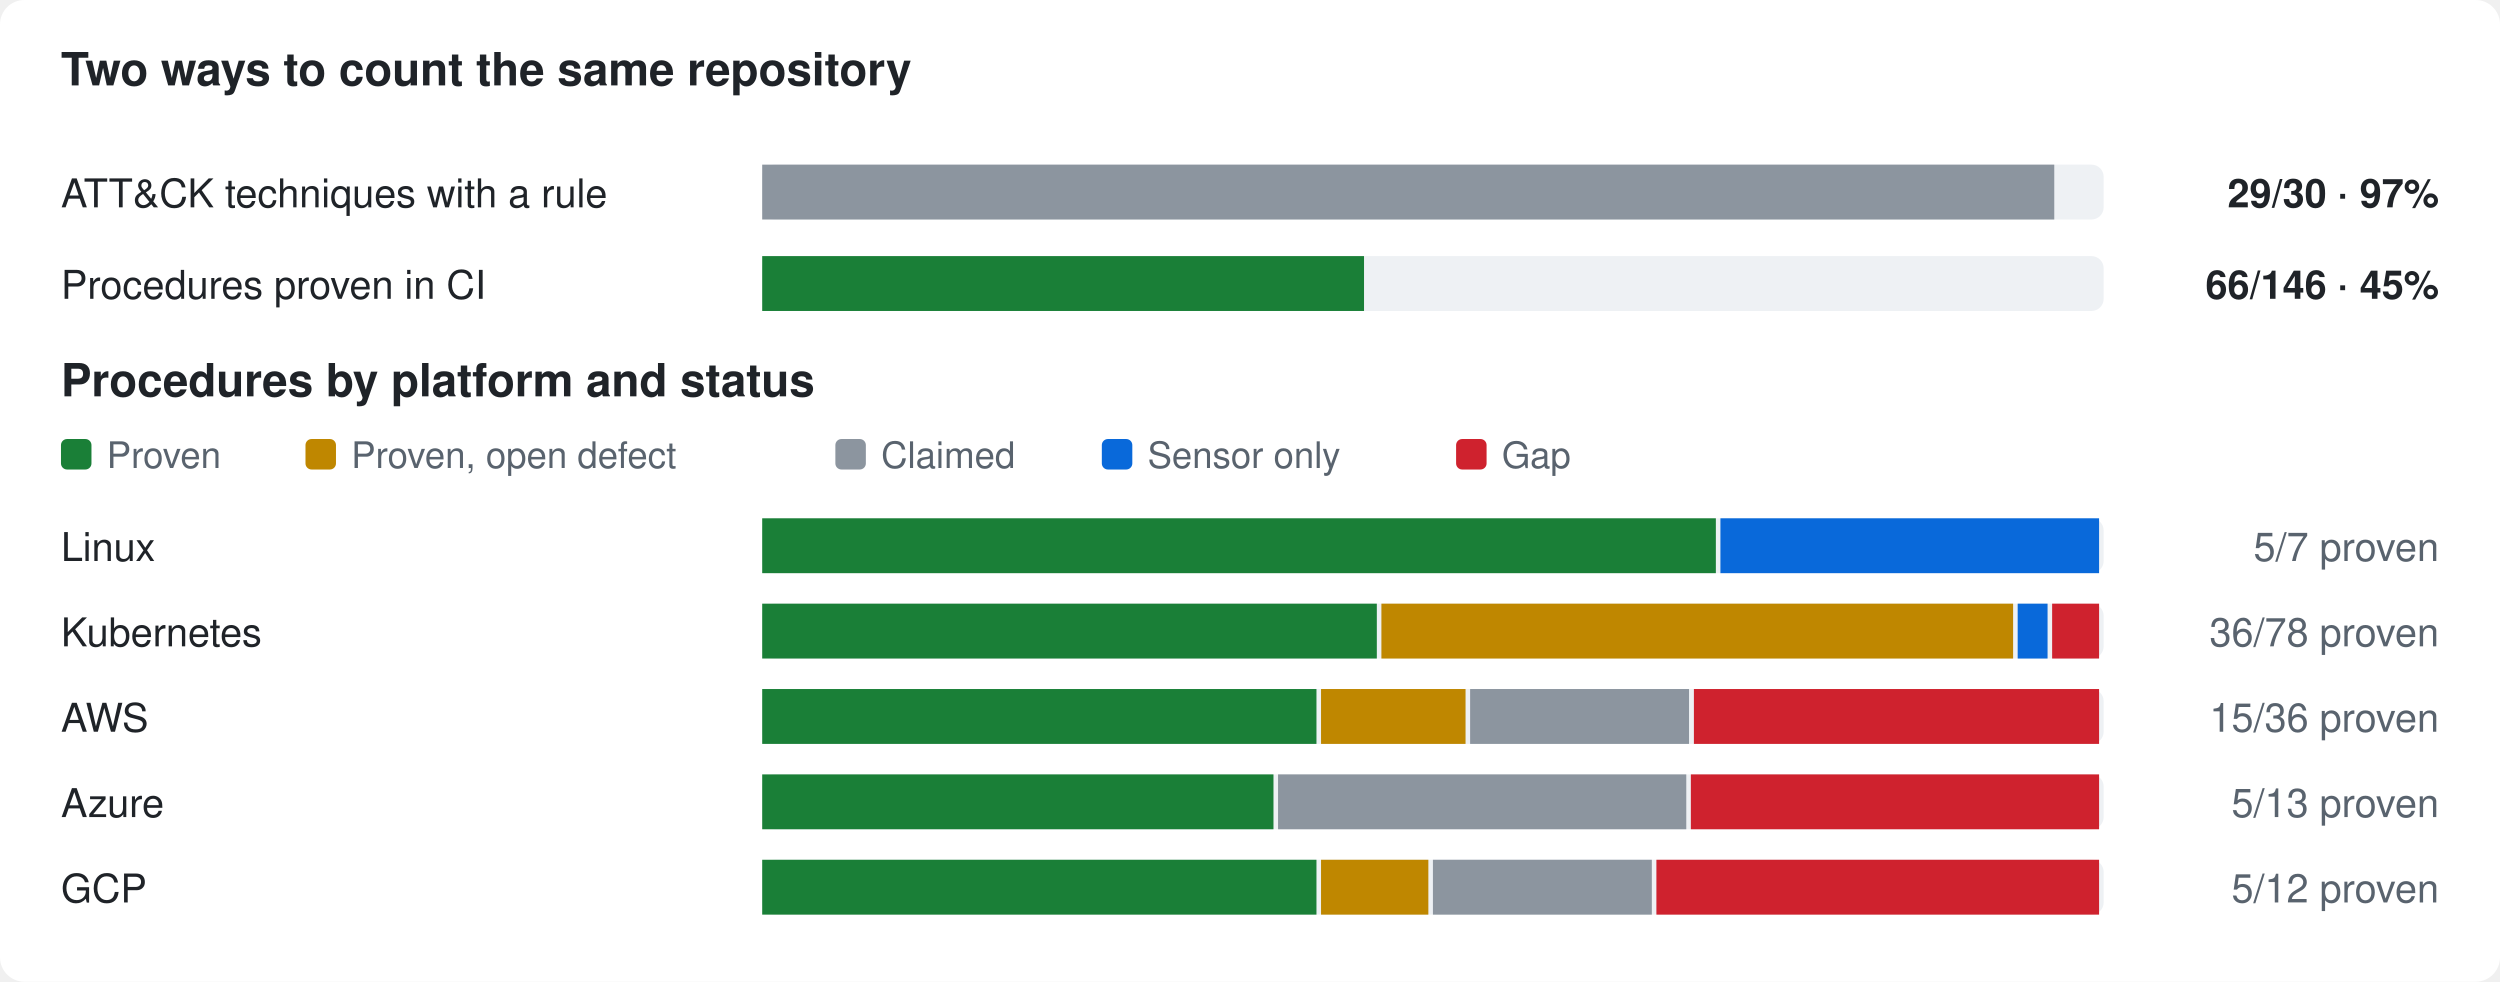
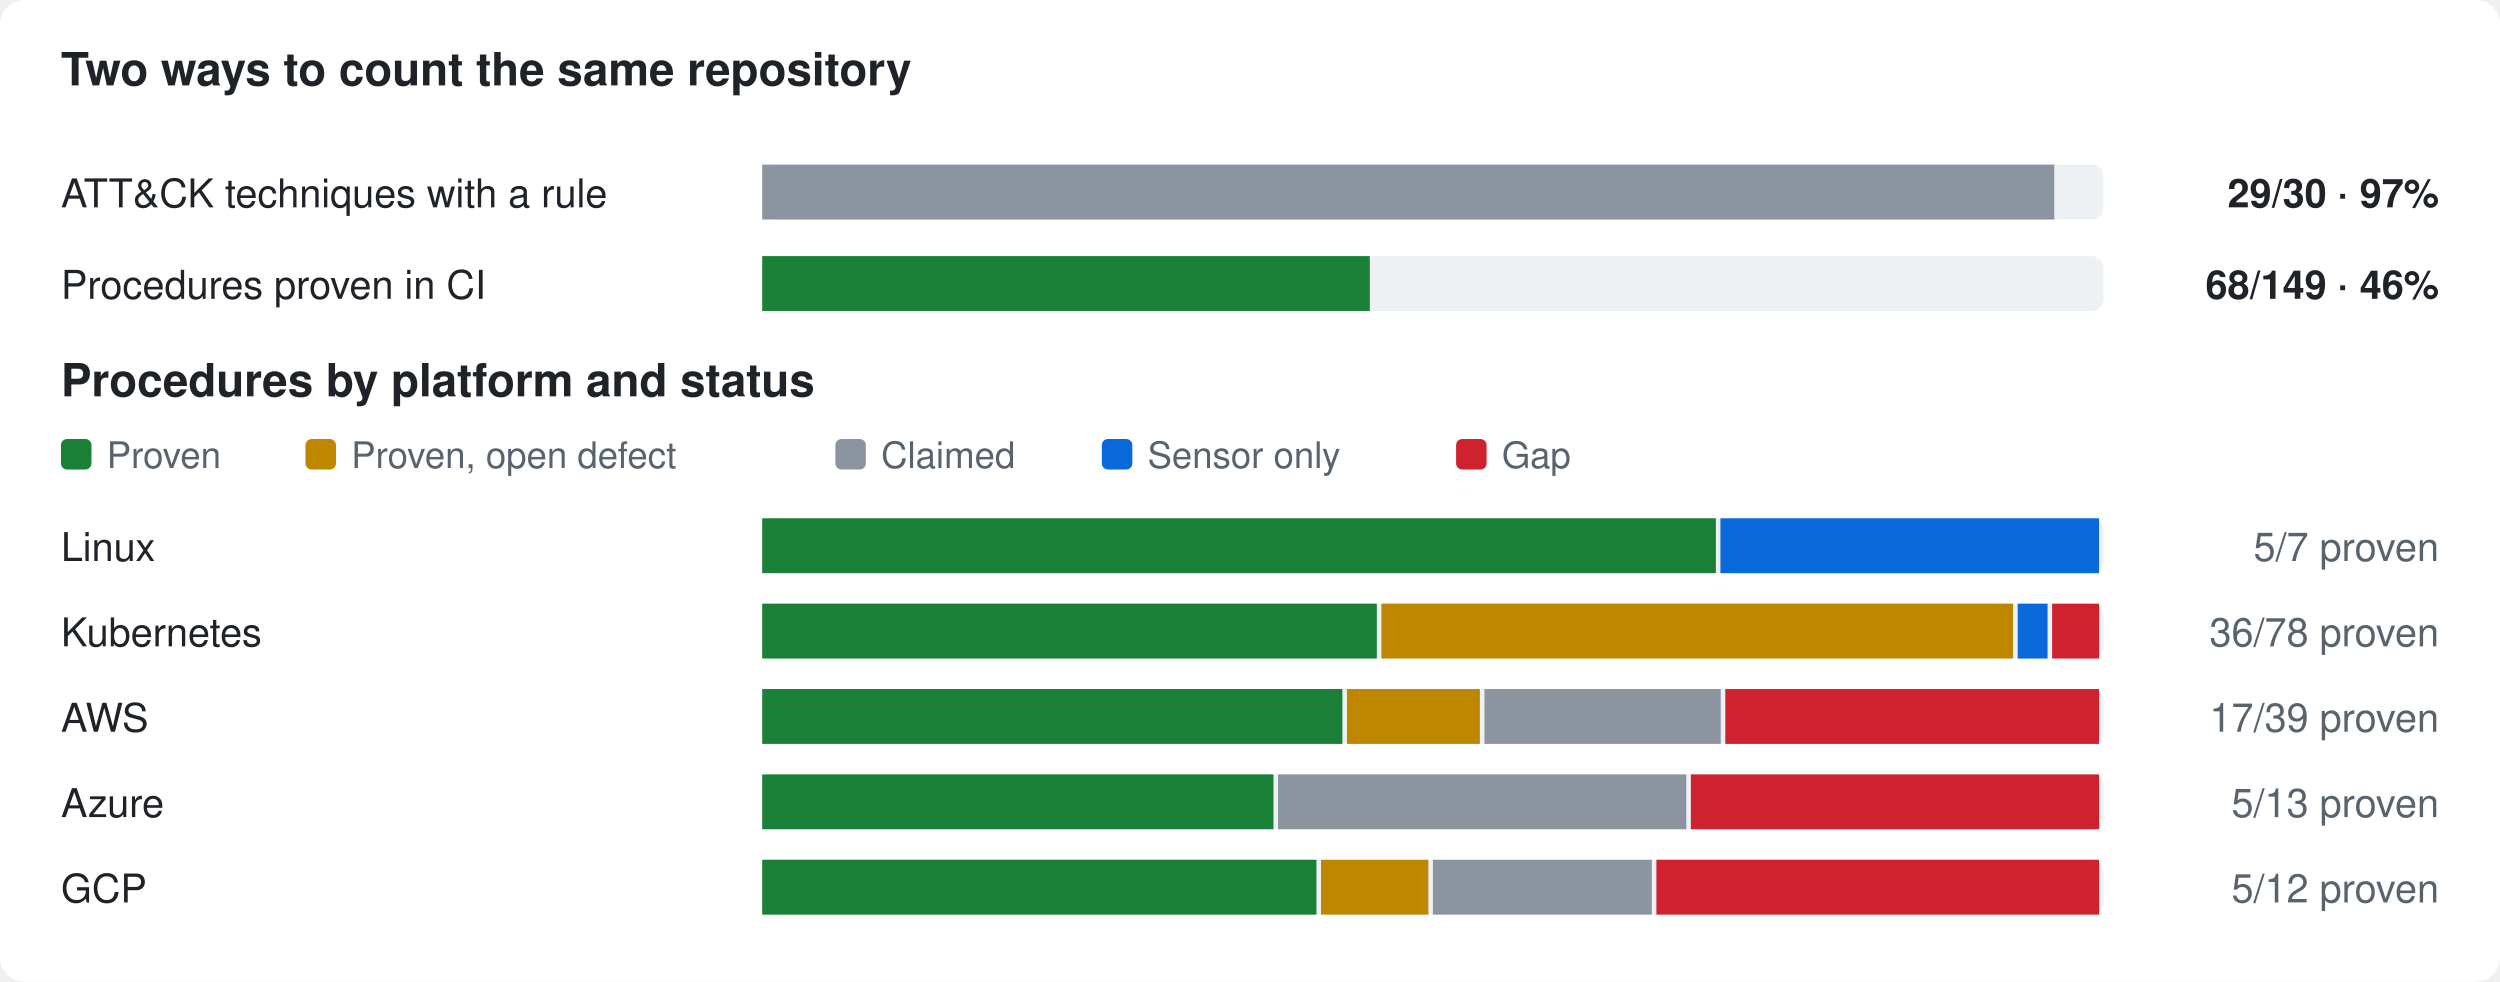
- <svg xmlns="http://www.w3.org/2000/svg" width="820" height="322" viewBox="0 0 820 322" font-family="-apple-system,BlinkMacSystemFont,'Segoe UI',Helvetica,Arial,sans-serif" role="img" aria-label="Procedure coverage: 66 of 146 procedures proven in CI">
+ <svg xmlns="http://www.w3.org/2000/svg" width="820" height="322" viewBox="0 0 820 322" font-family="-apple-system,BlinkMacSystemFont,'Segoe UI',Helvetica,Arial,sans-serif" role="img" aria-label="Procedure coverage: 68 of 149 procedures proven in CI">
  <rect width="820" height="322" rx="8" fill="#ffffff" />
  <text x="20" y="28" fill="#1f2328" font-size="15" font-weight="600" text-anchor="start">Two ways to count the same repository</text>
  <text x="20" y="68" fill="#1f2328" font-size="13" font-weight="400" text-anchor="start">ATT&amp;CK techniques with a rule</text>
  <rect x="250" y="54" width="440" height="18" rx="4" fill="#eef1f4" />
  <rect x="250.0" y="54" width="423.8" height="18" fill="#8c959f" />
  <text x="800" y="68" fill="#1f2328" font-size="13" font-weight="600" text-anchor="end">29/30 · 97%</text>
  <text x="20" y="98" fill="#1f2328" font-size="13" font-weight="400" text-anchor="start">Procedures proven in CI</text>
  <rect x="250" y="84" width="440" height="18" rx="4" fill="#eef1f4" />
-   <rect x="250.0" y="84" width="197.4" height="18" fill="#1a7f37" />
-   <text x="800" y="98" fill="#1f2328" font-size="13" font-weight="600" text-anchor="end">66/146 · 45%</text>
+   <rect x="250.0" y="84" width="199.3" height="18" fill="#1a7f37" />
+   <text x="800" y="98" fill="#1f2328" font-size="13" font-weight="600" text-anchor="end">68/149 · 46%</text>
  <text x="20" y="130" fill="#1f2328" font-size="15" font-weight="600" text-anchor="start">Procedures by platform and status</text>
  <rect x="20" y="144" width="10" height="10" rx="2" fill="#1a7f37" />
  <text x="35" y="153.5" fill="#59636e" font-size="12" font-weight="400" text-anchor="start">Proven</text>
  <rect x="100.2" y="144" width="10" height="10" rx="2" fill="#bf8700" />
  <text x="115.2" y="153.5" fill="#59636e" font-size="12" font-weight="400" text-anchor="start">Proven, open defect</text>
  <rect x="274.0" y="144" width="10" height="10" rx="2" fill="#8c959f" />
  <text x="289.0" y="153.5" fill="#59636e" font-size="12" font-weight="400" text-anchor="start">Claimed</text>
  <rect x="361.4" y="144" width="10" height="10" rx="2" fill="#0969da" />
  <text x="376.4" y="153.5" fill="#59636e" font-size="12" font-weight="400" text-anchor="start">Sensor only</text>
  <rect x="477.6" y="144" width="10" height="10" rx="2" fill="#cf222e" />
  <text x="492.6" y="153.5" fill="#59636e" font-size="12" font-weight="400" text-anchor="start">Gap</text>
  <text x="20" y="184" fill="#1f2328" font-size="13" font-weight="400" text-anchor="start">Linux</text>
  <rect x="250" y="170" width="440" height="18" rx="4" fill="#eef1f4" />
  <rect x="250.0" y="170" width="312.8" height="18" fill="#1a7f37" />
  <rect x="564.3" y="170" width="124.2" height="18" fill="#0969da" />
  <text x="800" y="184" fill="#59636e" font-size="13" font-weight="400" text-anchor="end">5/7 proven</text>
  <text x="20" y="212" fill="#1f2328" font-size="13" font-weight="400" text-anchor="start">Kubernetes</text>
  <rect x="250" y="198" width="440" height="18" rx="4" fill="#eef1f4" />
  <rect x="250.0" y="198" width="201.6" height="18" fill="#1a7f37" />
  <rect x="453.1" y="198" width="207.2" height="18" fill="#bf8700" />
  <rect x="661.8" y="198" width="9.8" height="18" fill="#0969da" />
  <rect x="673.1" y="198" width="15.4" height="18" fill="#cf222e" />
  <text x="800" y="212" fill="#59636e" font-size="13" font-weight="400" text-anchor="end">36/78 proven</text>
  <text x="20" y="240" fill="#1f2328" font-size="13" font-weight="400" text-anchor="start">AWS</text>
  <rect x="250" y="226" width="440" height="18" rx="4" fill="#eef1f4" />
-   <rect x="250.0" y="226" width="181.8" height="18" fill="#1a7f37" />
-   <rect x="433.3" y="226" width="47.4" height="18" fill="#bf8700" />
-   <rect x="482.2" y="226" width="71.8" height="18" fill="#8c959f" />
-   <rect x="555.6" y="226" width="132.9" height="18" fill="#cf222e" />
-   <text x="800" y="240" fill="#59636e" font-size="13" font-weight="400" text-anchor="end">15/36 proven</text>
+   <rect x="250.0" y="226" width="190.3" height="18" fill="#1a7f37" />
+   <rect x="441.8" y="226" width="43.6" height="18" fill="#bf8700" />
+   <rect x="486.9" y="226" width="77.5" height="18" fill="#8c959f" />
+   <rect x="565.9" y="226" width="122.6" height="18" fill="#cf222e" />
+   <text x="800" y="240" fill="#59636e" font-size="13" font-weight="400" text-anchor="end">17/39 proven</text>
  <text x="20" y="268" fill="#1f2328" font-size="13" font-weight="400" text-anchor="start">Azure</text>
  <rect x="250" y="254" width="440" height="18" rx="4" fill="#eef1f4" />
  <rect x="250.0" y="254" width="167.7" height="18" fill="#1a7f37" />
  <rect x="419.2" y="254" width="133.9" height="18" fill="#8c959f" />
  <rect x="554.6" y="254" width="133.9" height="18" fill="#cf222e" />
  <text x="800" y="268" fill="#59636e" font-size="13" font-weight="400" text-anchor="end">5/13 proven</text>
  <text x="20" y="296" fill="#1f2328" font-size="13" font-weight="400" text-anchor="start">GCP</text>
  <rect x="250" y="282" width="440" height="18" rx="4" fill="#eef1f4" />
  <rect x="250.0" y="282" width="181.8" height="18" fill="#1a7f37" />
  <rect x="433.3" y="282" width="35.2" height="18" fill="#bf8700" />
  <rect x="470.0" y="282" width="71.8" height="18" fill="#8c959f" />
  <rect x="543.3" y="282" width="145.2" height="18" fill="#cf222e" />
  <text x="800" y="296" fill="#59636e" font-size="13" font-weight="400" text-anchor="end">5/12 proven</text>
</svg>
